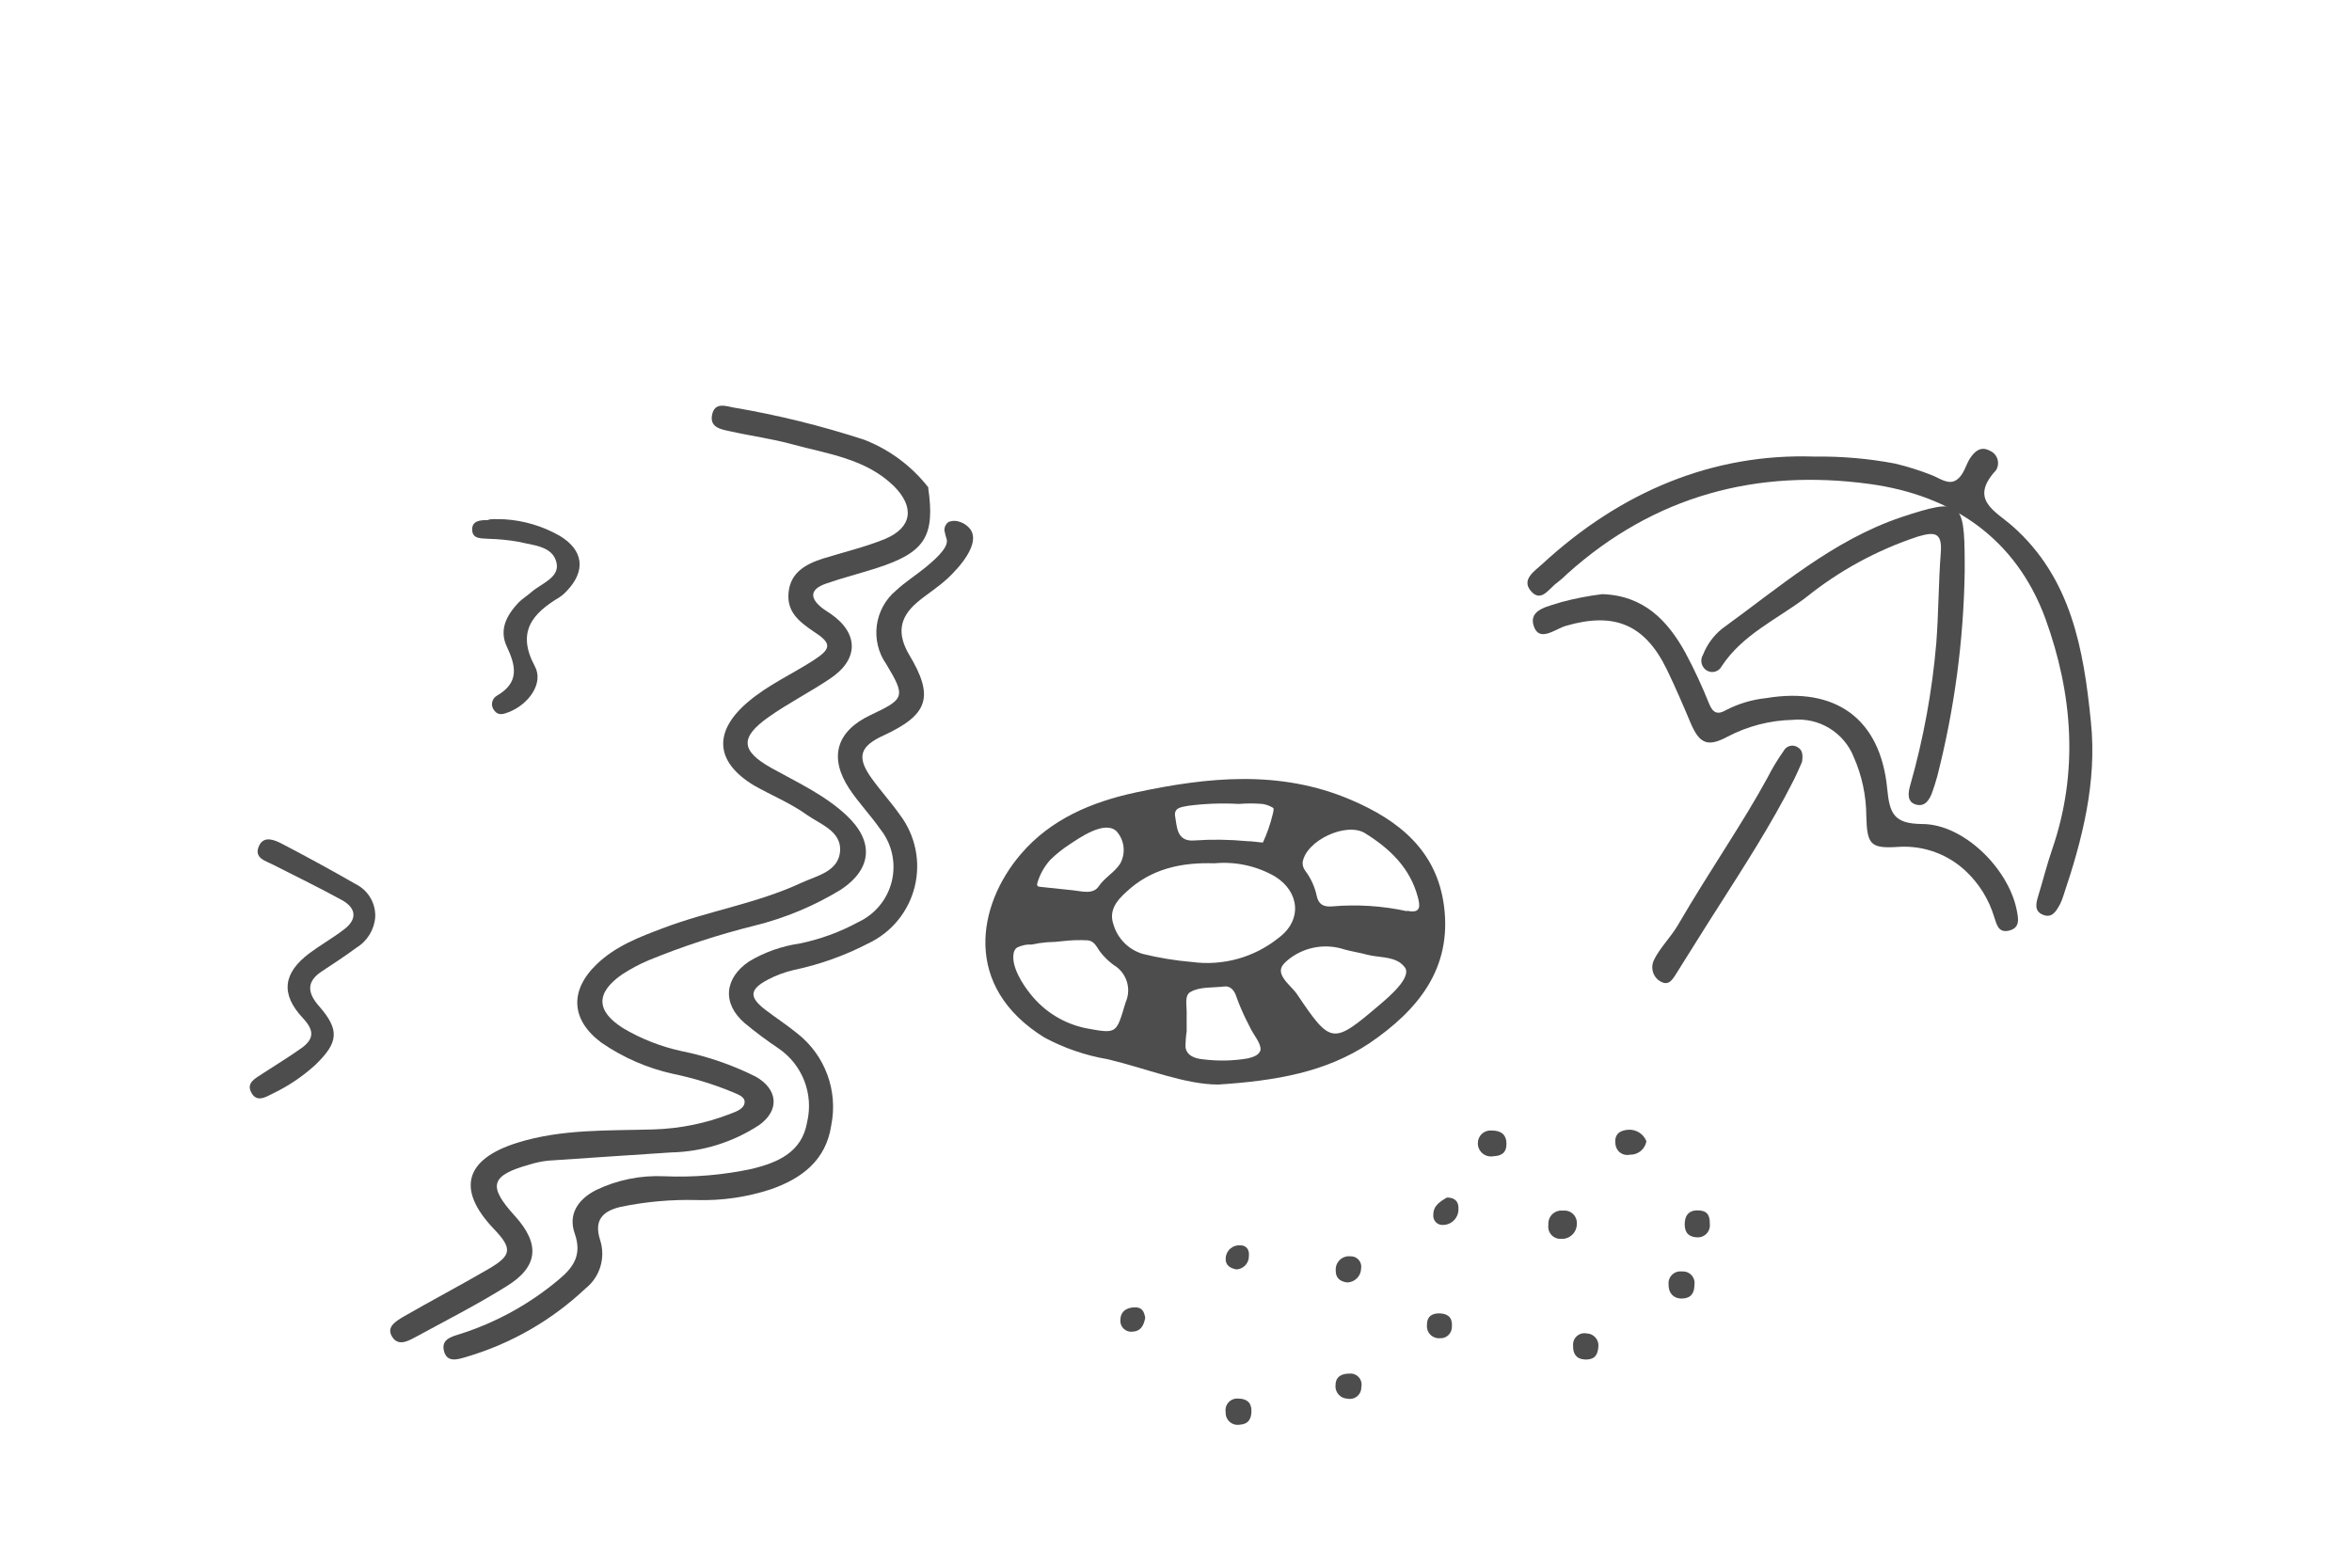
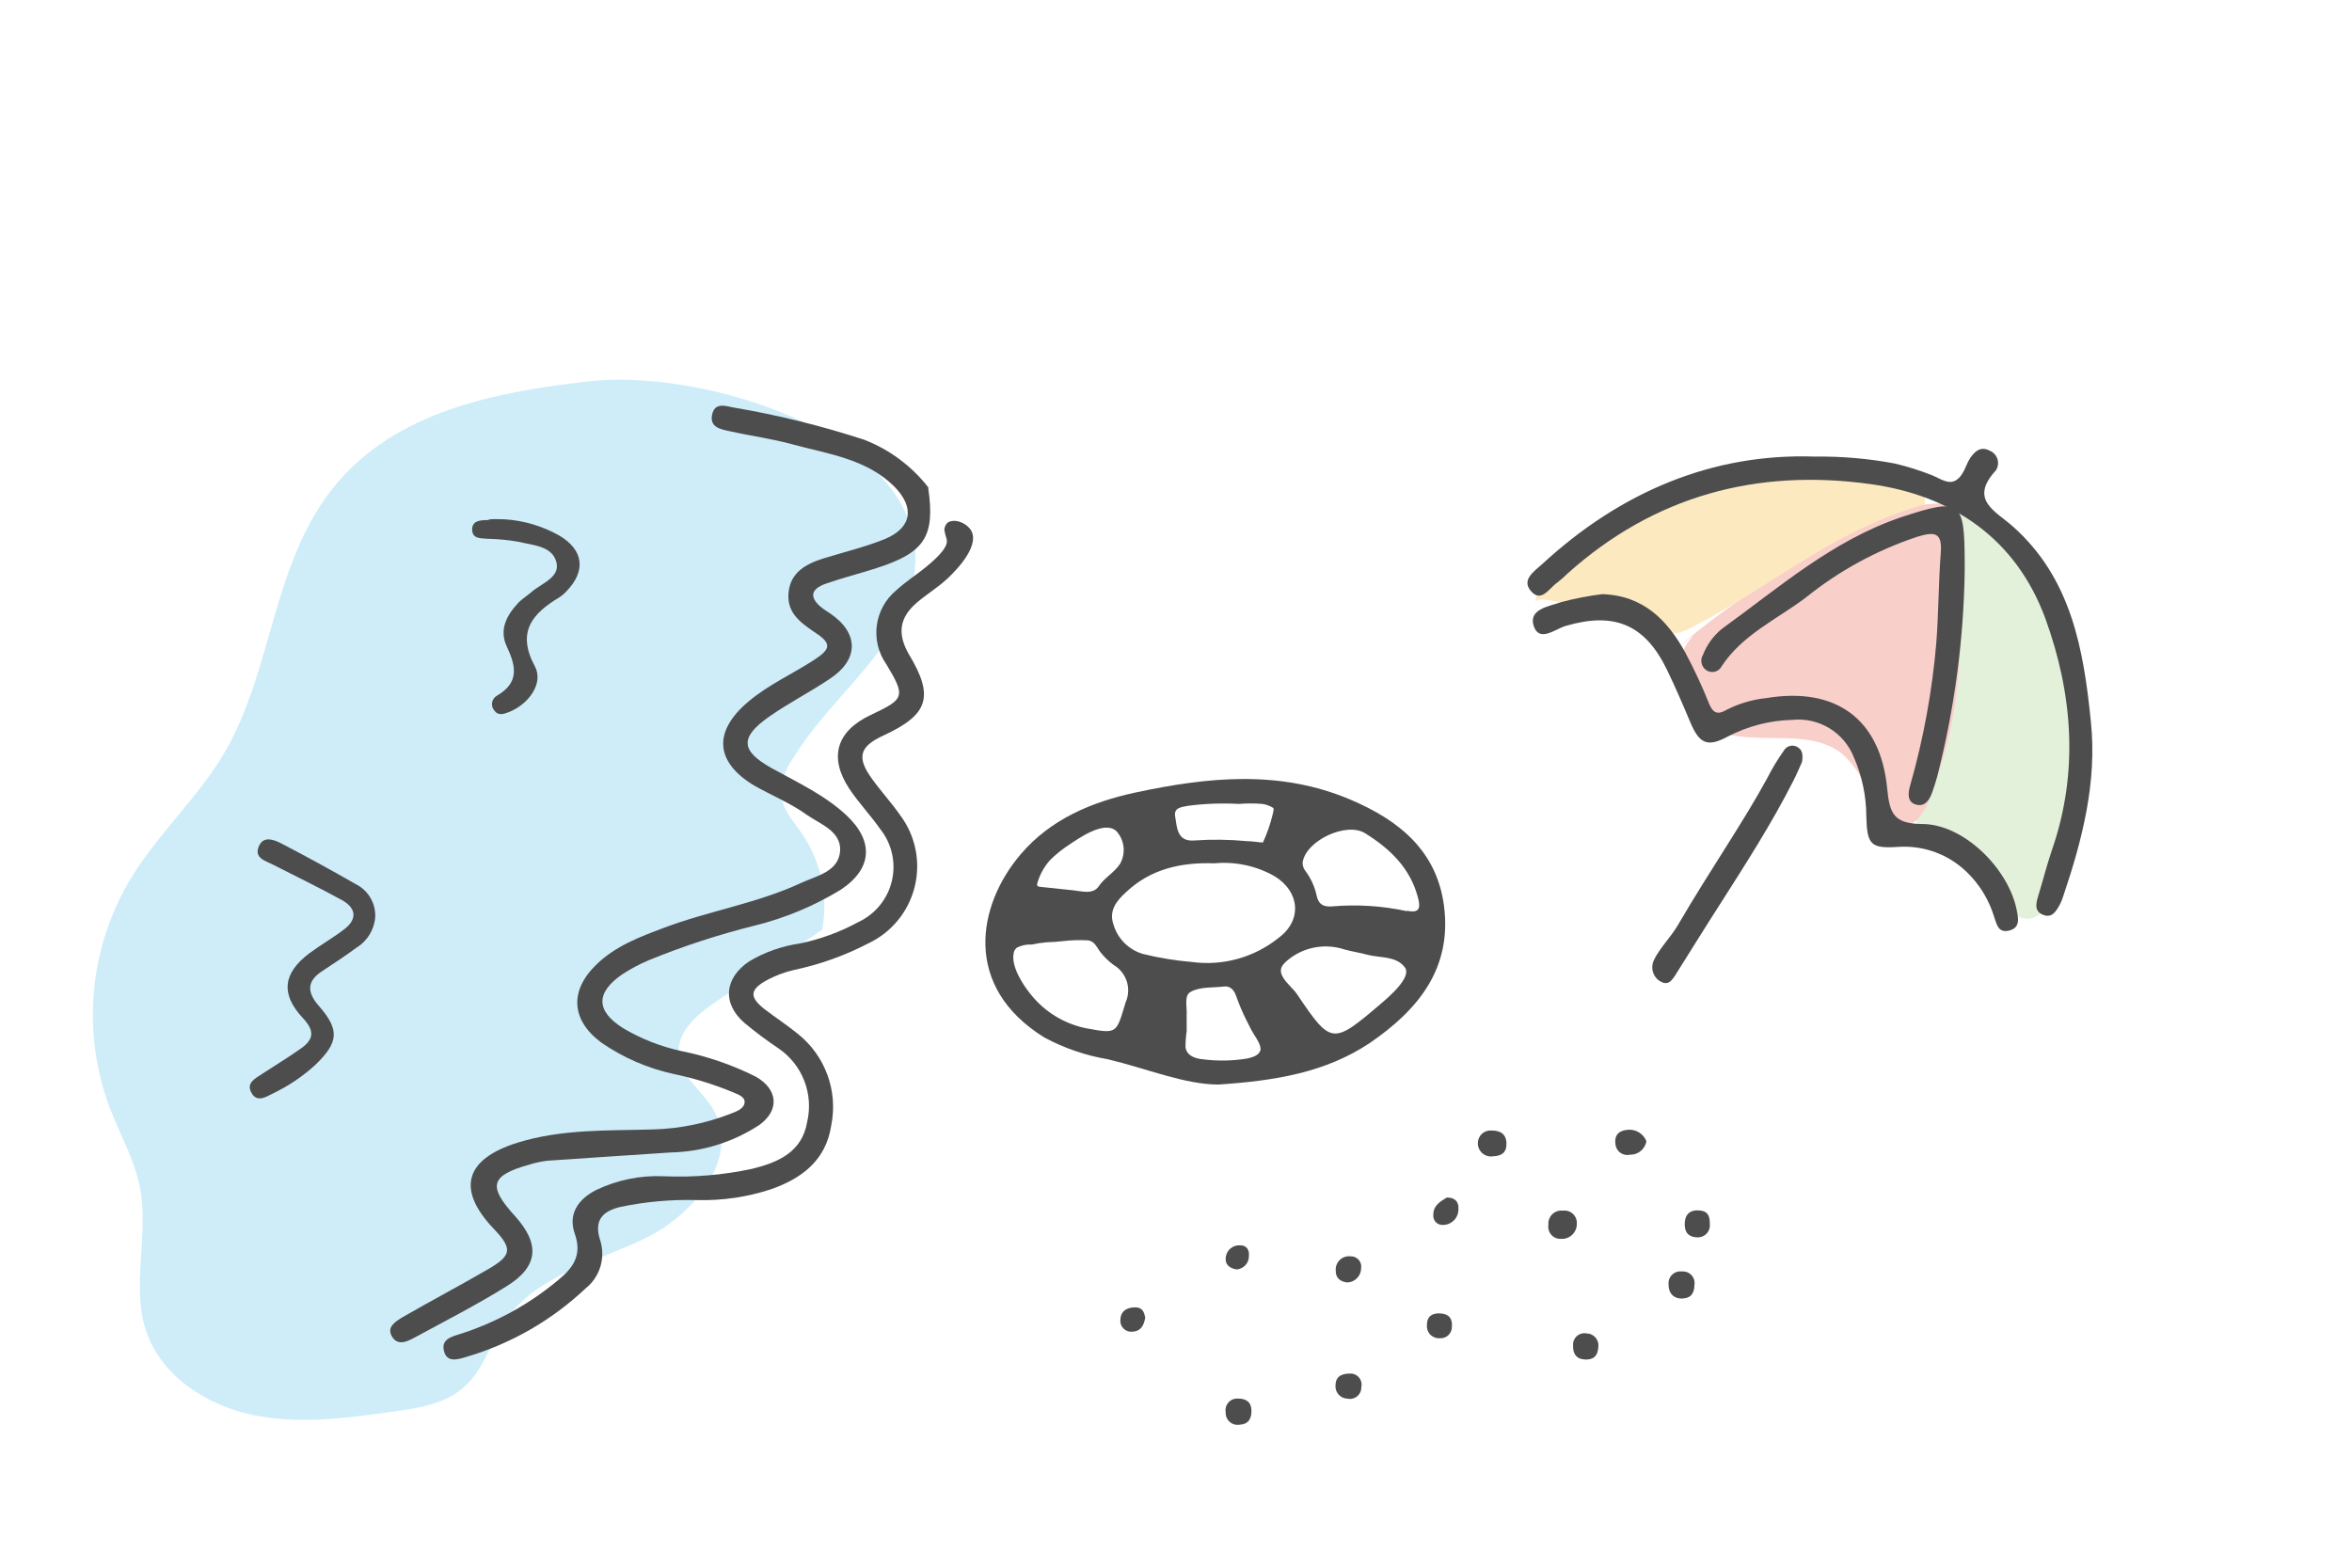
<svg xmlns="http://www.w3.org/2000/svg" viewBox="0 0 240 160">
  <defs>
-     <style>.cls-1{fill:#4d4d4d;}</style>
+     <style>.cls-1{opacity:0.3;}.cls-2{fill:#a1cf85;}.cls-3{fill:#ea5e4c;}.cls-4{fill:#f7b52c;}.cls-5{fill:#5cc4eb;}.cls-6{fill:#4d4d4d;}</style>
  </defs>
  <g id="レイヤー_1" data-name="レイヤー 1">
-     <path class="cls-1" d="M124.32,110.69c-3.42,0-7.29-1.63-11.27-2.58a21.11,21.11,0,0,1-6.48-2.22c-8.4-5.2-6.84-13.53-2.41-18.71,3.07-3.6,7.27-5.34,11.73-6.3,7.34-1.57,14.7-2.34,21.93.74,4.94,2.1,8.8,5.21,9.53,10.86.82,6.38-2.65,10.61-7.62,14C135.29,109.42,130.26,110.3,124.32,110.69Zm-.4-22.58c-3.35-.11-6.46.54-9,2.93-1,.9-1.79,1.91-1.3,3.32a4.43,4.43,0,0,0,3,3,32.15,32.15,0,0,0,5,.82,11.63,11.63,0,0,0,8.85-2.46c2.41-1.78,2.18-4.68-.37-6.27A10.45,10.45,0,0,0,123.92,88.11Zm-20.16,8.61a.9.9,0,0,0-.33.59c-.25,1.33.91,3.14,1.71,4.13a9.69,9.69,0,0,0,5.66,3.5c3.24.6,3.09.56,4.06-2.64a3,3,0,0,0-1.22-3.81,7,7,0,0,1-1.35-1.31c-.4-.52-.59-1.16-1.34-1.21a14.69,14.69,0,0,0-2.39.07,17,17,0,0,1-1.74.13,11.54,11.54,0,0,0-1.53.23A3,3,0,0,0,103.76,96.72Zm39.1,1.53c-.94-.64-2.27-.53-3.34-.81-.76-.21-1.55-.32-2.31-.53a6.09,6.09,0,0,0-5.57.89c-.77.6-1.26,1.08-.69,2,.39.63,1,1.08,1.42,1.7,3.46,5.13,3.62,5.13,8.47,1,.74-.64,3.34-2.78,2.48-3.81A2.22,2.22,0,0,0,142.86,98.25Zm.72-5.3c1.49.34,1.3-.59,1.11-1.34-.78-3-2.85-5-5.43-6.59-1.9-1.14-6,.76-6.34,3a1.31,1.31,0,0,0,.27.85,6.53,6.53,0,0,1,1.17,2.57c.19.88.71,1.13,1.54,1.07A25.52,25.52,0,0,1,143.58,93Zm-15,14.35a.59.59,0,0,0,.05-.23c0-.6-.64-1.39-.92-1.91-.39-.74-.76-1.49-1.09-2.26-.18-.43-.35-.86-.5-1.29s-.5-1-1.18-.93c-1.17.15-2.49,0-3.46.56-.63.34-.38,1.39-.39,2s0,1.34,0,2a11.28,11.28,0,0,0-.12,1.63c.11.89,1,1.17,1.75,1.24a15.48,15.48,0,0,0,4.56-.08C127.7,107.93,128.37,107.77,128.57,107.3ZM113.93,84.84l-.08-.07c-1.23-1-3.7.74-4.75,1.44a12.35,12.35,0,0,0-1.92,1.54,6,6,0,0,0-1.32,2.35.33.33,0,0,0,0,.29c0,.09.17.1.27.12l3.41.36c.86.09,2,.45,2.58-.42s1.6-1.4,2.18-2.3A2.86,2.86,0,0,0,113.93,84.84Zm14.88-2.79a15,15,0,0,0-2.41,0,27.82,27.82,0,0,0-5.16.19c-.73.14-1.5.19-1.32,1.13s.12,2.55,1.93,2.41a32.33,32.33,0,0,1,5.39.07c.54,0,1.09.11,1.63.14a15.62,15.62,0,0,0,1-2.89,2,2,0,0,0,.08-.43.23.23,0,0,0,0-.16.21.21,0,0,0-.11-.1A2.84,2.84,0,0,0,128.81,82.05Z" />
-     <path class="cls-1" d="M94.71,49.75c.73,5-.33,6.64-5.23,8.22-1.73.56-3.5,1-5.21,1.6s-1.63,1.54-.29,2.55c.25.19.53.35.79.53,2.89,2,2.87,4.69-.11,6.64-2,1.35-4.24,2.48-6.24,3.9-2.94,2.08-2.83,3.44.29,5.19,2.62,1.46,5.37,2.71,7.62,4.79,2.86,2.65,2.72,5.49-.56,7.65A31.38,31.38,0,0,1,77,94.47,78.84,78.84,0,0,0,66.2,98a17.24,17.24,0,0,0-2.72,1.45c-2.71,1.88-2.67,3.73.09,5.48a20.07,20.07,0,0,0,5.94,2.34,30.15,30.15,0,0,1,7.62,2.62c2.26,1.29,2.45,3.43.33,4.94a17.09,17.09,0,0,1-9,2.79c-4.18.29-8.37.54-12.55.84a10.1,10.1,0,0,0-1.86.39c-4,1.12-4.3,2.18-1.53,5.23,2.62,2.88,2.43,5.2-.85,7.21-3,1.87-6.21,3.51-9.34,5.21-.76.41-1.73.91-2.33-.09s.41-1.56,1.12-2c2.88-1.66,5.83-3.21,8.7-4.88,2.43-1.41,2.49-2.1.55-4.13-3.8-4-2.95-7.09,2.42-8.77,4.54-1.42,9.25-1.22,13.91-1.36a23.46,23.46,0,0,0,7.87-1.61c.59-.22,1.35-.5,1.41-1.14s-.81-.86-1.35-1.11a33.76,33.76,0,0,0-5.9-1.8,20.73,20.73,0,0,1-7.37-3.2c-3.1-2.31-3.27-5.31-.47-8,1.94-1.87,4.39-2.79,6.84-3.71,4.6-1.74,9.52-2.5,14-4.58,1.61-.75,3.86-1.15,4-3.3.09-2-2-2.68-3.39-3.65-1.66-1.2-3.63-2-5.39-3-4-2.41-4.19-5.52-.6-8.55,2-1.7,4.42-2.79,6.62-4.2,1.91-1.23,1.93-1.77,0-3-1.46-1-2.72-2-2.5-4S82.21,57.57,84,57c2.11-.65,4.29-1.17,6.33-2,2.78-1.18,3-3.27.88-5.39-2.89-2.82-6.78-3.28-10.42-4.28-2.06-.56-4.19-.84-6.28-1.31-.91-.2-2.11-.37-1.85-1.68s1.37-.91,2.18-.75a92.89,92.89,0,0,1,13.37,3.3,15.34,15.34,0,0,1,6.56,4.91Z" />
-     <path class="cls-1" d="M97.08,53.19a1.47,1.47,0,0,1,.59,0A2.24,2.24,0,0,1,99,54c1.11,1.5-1.2,4-2.27,5s-2.15,1.63-3.17,2.5c-1.82,1.57-2,3.21-.82,5.27,2.62,4.34,2,6.17-2.58,8.29-2.43,1.11-2.77,2.21-1.23,4.36.92,1.29,2,2.46,2.91,3.76a8.7,8.7,0,0,1-3.25,13.11A29.8,29.8,0,0,1,81,99a11.11,11.11,0,0,0-2.68,1c-1.87,1-1.9,1.79-.17,3.1,1.07.81,2.2,1.55,3.24,2.4a9.52,9.52,0,0,1,3.43,9.36c-.53,3.55-3,5.43-6.19,6.53a22.12,22.12,0,0,1-7.49,1.09,33.92,33.92,0,0,0-7.79.69c-1.82.42-2.78,1.33-2.11,3.4a4.53,4.53,0,0,1-1.5,4.94,30.12,30.12,0,0,1-12.23,7c-.82.24-1.89.58-2.2-.6s.67-1.46,1.54-1.73A29.58,29.58,0,0,0,57,130.61c1.52-1.25,2.41-2.54,1.65-4.7-.71-2,.35-3.53,2.19-4.46a14.47,14.47,0,0,1,6.91-1.4,35.46,35.46,0,0,0,9-.76c2.6-.64,5.09-1.68,5.61-4.77A7.11,7.11,0,0,0,79.44,107,41.08,41.08,0,0,1,76,104.43c-2.34-2-2.1-4.61.46-6.32a13.89,13.89,0,0,1,5.12-1.81,21.66,21.66,0,0,0,6-2.19,6.2,6.2,0,0,0,2.25-9.48c-1-1.43-2.22-2.7-3.18-4.15-2.1-3.2-1.29-5.86,2.18-7.5s3.62-1.85,1.61-5.19a5.61,5.61,0,0,1,1-7.53c.93-.86,2-1.54,3-2.35.65-.55,2.37-1.92,2.17-2.84a7.79,7.79,0,0,1-.24-.92,1,1,0,0,1,.4-.86A1.09,1.09,0,0,1,97.08,53.19Z" />
-     <path class="cls-1" d="M185.17,46.6a40.89,40.89,0,0,1,8.19.71,27.5,27.5,0,0,1,3.8,1.2c.75.29,1.64,1,2.44.5s1-1.61,1.44-2.26,1.06-1.26,2-.75a1.37,1.37,0,0,1,.63,2c-2.77,3-.08,4.14,1.69,5.7,6,5.31,7.26,12.57,8,20,.63,6.13-.88,12-2.8,17.69a5.67,5.67,0,0,1-.35.89c-.39.7-.81,1.5-1.8,1.06-.83-.37-.66-1.13-.44-1.86.49-1.59.89-3.21,1.43-4.78,2.74-7.94,2.09-15.9-.68-23.55-3-8.17-9.48-12.59-17.91-13.75-11.57-1.59-22,1.2-30.85,9.13a10.58,10.58,0,0,1-1.07.94c-.83.58-1.64,2.12-2.71.81-.94-1.15.42-2,1.19-2.71C165.41,50.15,174.81,46.24,185.17,46.6Z" />
-     <path class="cls-1" d="M163.49,60.64c4.22.13,6.68,2.68,8.5,6a51.39,51.39,0,0,1,2.4,5.16c.4,1,.9,1.17,1.76.66a11.46,11.46,0,0,1,4.07-1.21c7.07-1.18,11.66,2.09,12.35,9.23.25,2.57.68,3.59,3.57,3.62,4.22,0,8.76,4.51,9.63,8.7.17.85.43,1.87-.73,2.17s-1.3-.67-1.56-1.41A10.63,10.63,0,0,0,200.69,89a9.16,9.16,0,0,0-6.92-2.57c-2.9.2-3.26-.2-3.33-3.16a15.09,15.09,0,0,0-1.28-6,6.07,6.07,0,0,0-6.25-3.8,15,15,0,0,0-6.6,1.7c-2.07,1.12-2.9.74-3.81-1.41-.77-1.83-1.55-3.65-2.41-5.42-2.24-4.62-5.37-5.91-10.32-4.46-1.07.31-2.71,1.73-3.27,0s1.6-2,2.82-2.43A30.48,30.48,0,0,1,163.49,60.64Z" />
-     <path class="cls-1" d="M200.48,58.32a90,90,0,0,1-2.8,20.91c-.14.54-.32,1.06-.5,1.59-.28.8-.75,1.57-1.69,1.29s-.78-1.24-.56-2a76.62,76.62,0,0,0,2.65-14.47c.24-3.07.22-6.17.46-9.25.16-2.1-.67-2.12-2.36-1.62A36.36,36.36,0,0,0,184.25,61c-2.95,2.22-6.46,3.78-8.57,7a1.08,1.08,0,0,1-1.65.34,1.17,1.17,0,0,1-.25-1.52,6.43,6.43,0,0,1,1.95-2.66c5.82-4.21,11.27-9,18.26-11.37,6.08-2,6.47-1.75,6.49,4.59Z" />
-     <path class="cls-1" d="M38.29,93.57a4,4,0,0,1-1.9,3.14c-1.15.85-2.34,1.63-3.54,2.42-1.6,1.05-1.49,2.19-.31,3.54,2.15,2.45,2,3.73-.35,6a17.76,17.76,0,0,1-4.32,2.92c-.75.38-1.71,1-2.26-.15-.46-.94.45-1.38,1.11-1.82,1.32-.87,2.68-1.68,4-2.62s1.4-1.8.18-3.1c-2.31-2.47-2-4.6.67-6.61,1.14-.85,2.39-1.55,3.52-2.42,1.34-1,1.33-2.15-.19-3-2.29-1.26-4.65-2.4-7-3.6-.79-.42-2.08-.68-1.44-2,.51-1,1.57-.54,2.32-.15,2.53,1.32,5,2.67,7.51,4.11A3.59,3.59,0,0,1,38.29,93.57Z" />
-     <path class="cls-1" d="M183.88,77.76c-.22.49-.52,1.22-.88,1.92-2.25,4.44-4.95,8.62-7.62,12.81-1.43,2.22-2.81,4.47-4.22,6.7-.52.83-.92,1.63-2,.79a1.69,1.69,0,0,1-.39-2c.56-1.18,1.74-2.36,2.43-3.54,3.46-5.92,6.56-10.3,9.17-15.09A20.8,20.8,0,0,1,182,76.65a1,1,0,0,1,1.45-.38C183.9,76.54,184,77,183.88,77.76Z" />
-     <path class="cls-1" d="M51.48,53a13,13,0,0,1,5.59,1.66c2.49,1.47,2.74,3.6.75,5.67a3.87,3.87,0,0,1-.72.62c-2.77,1.66-4.42,3.53-2.52,7.06.92,1.71-.62,3.86-2.64,4.66-.55.22-1.1.4-1.5-.15A1,1,0,0,1,50.71,71C53,69.67,52.66,68,51.72,66c-.83-1.75,0-3.23,1.19-4.5.38-.39.87-.68,1.29-1.05,1-.89,2.93-1.49,2.59-3-.37-1.74-2.41-1.79-3.91-2.16a20.6,20.6,0,0,0-3.06-.3c-.69-.06-1.61.05-1.64-.91s.86-1,1.58-1C50.16,52.92,50.55,53,51.48,53Z" />
-     <path class="cls-1" d="M116.86,134.48c-.13.79-.46,1.39-1.27,1.43a1.11,1.11,0,0,1-1.27-1.13c0-.9.57-1.31,1.41-1.35S116.74,133.88,116.86,134.48Z" />
-     <path class="cls-1" d="M160.9,124.9a1.52,1.52,0,0,1-1.62,1.54A1.24,1.24,0,0,1,158,125a1.33,1.33,0,0,1,1.49-1.44A1.26,1.26,0,0,1,160.9,124.9Z" />
-     <path class="cls-1" d="M137.49,130.89c-.74-.08-1.2-.46-1.19-1.2a1.36,1.36,0,0,1,1.5-1.47,1.06,1.06,0,0,1,1.09,1.24A1.46,1.46,0,0,1,137.49,130.89Z" />
-     <path class="cls-1" d="M147.64,122.22c.9,0,1.21.5,1.18,1.13a1.59,1.59,0,0,1-1.56,1.67.94.94,0,0,1-1-1.08C146.26,123,147.05,122.58,147.64,122.22Z" />
-     <path class="cls-1" d="M126.18,129.56c-.66-.11-1.16-.45-1.11-1.13a1.38,1.38,0,0,1,1.5-1.33c.64,0,.93.48.87,1.08A1.35,1.35,0,0,1,126.18,129.56Z" />
-     <path class="cls-1" d="M152.19,115.38c.92,0,1.52.36,1.53,1.34s-.55,1.25-1.35,1.29a1.34,1.34,0,0,1-1.57-1.35A1.29,1.29,0,0,1,152.19,115.38Z" />
-     <path class="cls-1" d="M172.9,131.14c0,.83-.35,1.36-1.24,1.39s-1.43-.57-1.4-1.48a1.21,1.21,0,0,1,1.38-1.28A1.18,1.18,0,0,1,172.9,131.14Z" />
-     <path class="cls-1" d="M127.7,144c0,.84-.34,1.37-1.23,1.41a1.22,1.22,0,0,1-1.4-1.27,1.19,1.19,0,0,1,1.26-1.4C127.17,142.74,127.7,143.1,127.7,144Z" />
-     <path class="cls-1" d="M168,116.47a1.65,1.65,0,0,1-1.68,1.38,1.21,1.21,0,0,1-1.48-1.11c-.13-1,.47-1.4,1.37-1.44A1.86,1.86,0,0,1,168,116.47Z" />
-     <path class="cls-1" d="M173.3,126.29c-.86,0-1.36-.37-1.39-1.24s.32-1.52,1.31-1.52,1.26.51,1.25,1.34A1.24,1.24,0,0,1,173.3,126.29Z" />
-     <path class="cls-1" d="M163.1,137.46c-.07,1-.55,1.34-1.41,1.29s-1.2-.61-1.17-1.43a1.16,1.16,0,0,1,1.38-1.23A1.23,1.23,0,0,1,163.1,137.46Z" />
-     <path class="cls-1" d="M137.73,140.19a1.13,1.13,0,0,1,1.18,1.38,1.17,1.17,0,0,1-1.41,1.18,1.26,1.26,0,0,1-1.22-1.42C136.31,140.42,137,140.19,137.73,140.19Z" />
-     <path class="cls-1" d="M147,134.05c.88.06,1.23.55,1.15,1.4a1.15,1.15,0,0,1-1.25,1.13,1.22,1.22,0,0,1-1.29-1.35C145.6,134.31,146.18,134,147,134.05Z" />
+     <g class="cls-1">
+       <path class="cls-2" d="M201,87.69c-1.31-.78-3.33-.6-4.43-1.51-1.44-1.2-1.08-3.94-.59-5.47a60.84,60.84,0,0,0,2.56-24.16c-.14-1.49-.28-3.17.69-4.31a1,1,0,0,1,.46-.31,1,1,0,0,1,.59.14l2.59,1.22a11.5,11.5,0,0,1,2.52,1.46A9.57,9.57,0,0,1,207.28,57c4.91,7.55,6.17,17.05,5.07,26-.4,3.24-1.14,6.55-3.07,9.17-.66.9-1.65,1.77-2.75,1.57s-1.64-1.23-2.15-2.14A10,10,0,0,0,201,87.69Z" />
+       <path class="cls-3" d="M171.14,66.11A97.06,97.06,0,0,1,190,53.77c2.52-1.25,5.2-2.42,8-2.38a1.9,1.9,0,0,1,1.24.35,2.06,2.06,0,0,1,.5,1.46,89.59,89.59,0,0,1-.06,17.33,42.88,42.88,0,0,1-1.86,8.31c-.73,2.17-1.44,5.71-4.28,5.61-1.79-.07-2.24-1.9-2.8-3.23a10.14,10.14,0,0,0-2.78-4.3c-3.81-3-9.94-.28-14-2.93a6,6,0,0,1,.33-10.3" />
+       <path class="cls-4" d="M156.63,61.5a6.84,6.84,0,0,1,1.44-3.07c3.52-4.73,9.07-7.63,14.79-9.06s11.68-1.53,17.57-1.62a9.21,9.21,0,0,1,4,.53,3.17,3.17,0,0,1,2,3.18c-9.12,2.65-14.32,7.39-22.07,11.64-3.43,1.89-2.89,1.68-6.76,1.29C167,64.33,156.82,60,156.63,61.5Z" />
+       <path class="cls-5" d="M90.44,65.39c-2.86,4.22-6.85,7.61-9.51,12a6.09,6.09,0,0,0-1.17,4.05c.24,1.35,1.24,2.41,2,3.53a13.17,13.17,0,0,1,2.14,9.92l-10.66,7.22c-1.93,1.31-4.09,3-4,5.37s2.44,3.81,3.59,5.83c2.74,4.83-2,10.66-7,13.08s-11,3.72-14.19,8.29c-1.53,2.21-2.22,5-4.21,6.82s-4.72,2.21-7.33,2.57c-4.77.67-9.66,1.33-14.37.33s-9.31-4-10.83-8.58.3-9.76-.61-14.56c-.55-2.91-2.08-5.53-3.13-8.29A27,27,0,0,1,13.32,89.7c2.74-4.55,6.81-8.2,9.52-12.77,5-8.48,4.9-19.39,11.2-27.2S50.67,40,60,38.93C73.94,37.28,102.72,47.28,90.44,65.39Z" />
+     </g>
+     <path class="cls-6" d="M124.32,110.69c-3.42,0-7.29-1.63-11.27-2.58a21.11,21.11,0,0,1-6.48-2.22c-8.4-5.2-6.84-13.53-2.41-18.71,3.07-3.6,7.27-5.34,11.73-6.3,7.34-1.57,14.7-2.34,21.93.74,4.94,2.1,8.8,5.21,9.53,10.86.82,6.38-2.65,10.61-7.62,14C135.29,109.42,130.26,110.3,124.32,110.69Zm-.4-22.58c-3.35-.11-6.46.54-9,2.93-1,.9-1.79,1.91-1.3,3.32a4.43,4.43,0,0,0,3,3,32.15,32.15,0,0,0,5,.82,11.63,11.63,0,0,0,8.85-2.46c2.41-1.78,2.18-4.68-.37-6.27A10.45,10.45,0,0,0,123.92,88.11Zm-20.16,8.61a.9.9,0,0,0-.33.59c-.25,1.33.91,3.14,1.71,4.13a9.69,9.69,0,0,0,5.66,3.5c3.24.6,3.09.56,4.06-2.64a3,3,0,0,0-1.22-3.81,7,7,0,0,1-1.35-1.31c-.4-.52-.59-1.16-1.34-1.21a14.69,14.69,0,0,0-2.39.07,17,17,0,0,1-1.74.13,11.54,11.54,0,0,0-1.53.23A3,3,0,0,0,103.76,96.72Zm39.1,1.53c-.94-.64-2.27-.53-3.34-.81-.76-.21-1.55-.32-2.31-.53a6.09,6.09,0,0,0-5.57.89c-.77.6-1.26,1.08-.69,2,.39.63,1,1.08,1.42,1.7,3.46,5.13,3.62,5.13,8.47,1,.74-.64,3.34-2.78,2.48-3.81A2.22,2.22,0,0,0,142.86,98.25Zm.72-5.3c1.49.34,1.3-.59,1.11-1.34-.78-3-2.85-5-5.43-6.59-1.9-1.14-6,.76-6.34,3a1.31,1.31,0,0,0,.27.85,6.53,6.53,0,0,1,1.17,2.57c.19.88.71,1.13,1.54,1.07A25.52,25.52,0,0,1,143.58,93Zm-15,14.35a.59.59,0,0,0,.05-.23c0-.6-.64-1.39-.92-1.91-.39-.74-.76-1.49-1.09-2.26-.18-.43-.35-.86-.5-1.29s-.5-1-1.18-.93c-1.17.15-2.49,0-3.46.56-.63.34-.38,1.39-.39,2s0,1.34,0,2a11.28,11.28,0,0,0-.12,1.63c.11.89,1,1.17,1.75,1.24a15.48,15.48,0,0,0,4.56-.08C127.7,107.93,128.37,107.77,128.57,107.3ZM113.93,84.84l-.08-.07c-1.23-1-3.7.74-4.75,1.44a12.35,12.35,0,0,0-1.92,1.54,6,6,0,0,0-1.32,2.35.33.33,0,0,0,0,.29c0,.09.17.1.27.12l3.41.36c.86.09,2,.45,2.58-.42s1.6-1.4,2.18-2.3A2.86,2.86,0,0,0,113.93,84.84Zm14.88-2.79a15,15,0,0,0-2.41,0,27.82,27.82,0,0,0-5.16.19c-.73.14-1.5.19-1.32,1.13s.12,2.55,1.93,2.41a32.33,32.33,0,0,1,5.39.07c.54,0,1.09.11,1.63.14a15.62,15.62,0,0,0,1-2.89,2,2,0,0,0,.08-.43.23.23,0,0,0,0-.16.21.21,0,0,0-.11-.1A2.84,2.84,0,0,0,128.81,82.05Z" />
+     <path class="cls-6" d="M94.71,49.75c.73,5-.33,6.64-5.23,8.22-1.73.56-3.5,1-5.21,1.6s-1.63,1.54-.29,2.55c.25.19.53.35.79.53,2.89,2,2.87,4.69-.11,6.64-2,1.35-4.24,2.48-6.24,3.9-2.94,2.08-2.83,3.44.29,5.19,2.62,1.46,5.37,2.71,7.62,4.79,2.86,2.65,2.72,5.49-.56,7.65A31.38,31.38,0,0,1,77,94.47,78.84,78.84,0,0,0,66.2,98a17.24,17.24,0,0,0-2.72,1.45c-2.71,1.88-2.67,3.73.09,5.48a20.07,20.07,0,0,0,5.94,2.34,30.15,30.15,0,0,1,7.62,2.62c2.26,1.29,2.45,3.43.33,4.94a17.09,17.09,0,0,1-9,2.79c-4.18.29-8.37.54-12.55.84a10.1,10.1,0,0,0-1.86.39c-4,1.12-4.3,2.18-1.53,5.23,2.62,2.88,2.43,5.2-.85,7.21-3,1.87-6.21,3.51-9.34,5.21-.76.41-1.73.91-2.33-.09s.41-1.56,1.12-2c2.88-1.66,5.83-3.21,8.7-4.88,2.43-1.41,2.49-2.1.55-4.13-3.8-4-2.95-7.09,2.42-8.77,4.54-1.42,9.25-1.22,13.91-1.36a23.46,23.46,0,0,0,7.87-1.61c.59-.22,1.35-.5,1.41-1.14s-.81-.86-1.35-1.11a33.76,33.76,0,0,0-5.9-1.8,20.73,20.73,0,0,1-7.37-3.2c-3.1-2.31-3.27-5.31-.47-8,1.94-1.87,4.39-2.79,6.84-3.71,4.6-1.74,9.52-2.5,14-4.58,1.61-.75,3.86-1.15,4-3.3.09-2-2-2.68-3.39-3.65-1.66-1.2-3.63-2-5.39-3-4-2.41-4.19-5.52-.6-8.55,2-1.7,4.42-2.79,6.62-4.2,1.91-1.23,1.93-1.77,0-3-1.46-1-2.72-2-2.5-4S82.21,57.57,84,57c2.11-.65,4.29-1.17,6.33-2,2.78-1.18,3-3.27.88-5.39-2.89-2.82-6.78-3.28-10.42-4.28-2.06-.56-4.19-.84-6.28-1.31-.91-.2-2.11-.37-1.85-1.68s1.37-.91,2.18-.75a92.89,92.89,0,0,1,13.37,3.3,15.34,15.34,0,0,1,6.56,4.91Z" />
+     <path class="cls-6" d="M97.08,53.19a1.47,1.47,0,0,1,.59,0A2.24,2.24,0,0,1,99,54c1.11,1.5-1.2,4-2.27,5s-2.15,1.63-3.17,2.5c-1.82,1.57-2,3.21-.82,5.27,2.62,4.34,2,6.17-2.58,8.29-2.43,1.11-2.77,2.21-1.23,4.36.92,1.29,2,2.46,2.91,3.76a8.7,8.7,0,0,1-3.25,13.11A29.8,29.8,0,0,1,81,99a11.11,11.11,0,0,0-2.68,1c-1.87,1-1.9,1.79-.17,3.1,1.07.81,2.2,1.55,3.24,2.4a9.52,9.52,0,0,1,3.43,9.36c-.53,3.55-3,5.43-6.19,6.53a22.12,22.12,0,0,1-7.49,1.09,33.92,33.92,0,0,0-7.79.69c-1.82.42-2.78,1.33-2.11,3.4a4.53,4.53,0,0,1-1.5,4.94,30.12,30.12,0,0,1-12.23,7c-.82.24-1.89.58-2.2-.6s.67-1.46,1.54-1.73A29.58,29.58,0,0,0,57,130.61c1.52-1.25,2.41-2.54,1.65-4.7-.71-2,.35-3.53,2.19-4.46a14.47,14.47,0,0,1,6.91-1.4,35.46,35.46,0,0,0,9-.76c2.6-.64,5.09-1.68,5.61-4.77A7.11,7.11,0,0,0,79.44,107,41.08,41.08,0,0,1,76,104.43c-2.34-2-2.1-4.61.46-6.32a13.89,13.89,0,0,1,5.12-1.81,21.66,21.66,0,0,0,6-2.19,6.2,6.2,0,0,0,2.25-9.48c-1-1.43-2.22-2.7-3.18-4.15-2.1-3.2-1.29-5.86,2.18-7.5s3.62-1.85,1.61-5.19a5.61,5.61,0,0,1,1-7.53c.93-.86,2-1.54,3-2.35.65-.55,2.37-1.92,2.17-2.84a7.79,7.79,0,0,1-.24-.92,1,1,0,0,1,.4-.86A1.09,1.09,0,0,1,97.08,53.19Z" />
+     <path class="cls-6" d="M185.17,46.6a40.89,40.89,0,0,1,8.19.71,27.5,27.5,0,0,1,3.8,1.2c.75.29,1.64,1,2.44.5s1-1.61,1.44-2.26,1.06-1.26,2-.75a1.37,1.37,0,0,1,.63,2c-2.77,3-.08,4.14,1.69,5.7,6,5.31,7.26,12.57,8,20,.63,6.13-.88,12-2.8,17.69a5.67,5.67,0,0,1-.35.89c-.39.7-.81,1.5-1.8,1.06-.83-.37-.66-1.13-.44-1.86.49-1.59.89-3.21,1.43-4.78,2.74-7.94,2.09-15.9-.68-23.55-3-8.17-9.48-12.59-17.91-13.75-11.57-1.59-22,1.2-30.85,9.13a10.58,10.58,0,0,1-1.07.94c-.83.58-1.64,2.12-2.71.81-.94-1.15.42-2,1.19-2.71C165.41,50.15,174.81,46.24,185.17,46.6Z" />
+     <path class="cls-6" d="M163.49,60.64c4.22.13,6.68,2.68,8.5,6a51.39,51.39,0,0,1,2.4,5.16c.4,1,.9,1.17,1.76.66a11.46,11.46,0,0,1,4.07-1.21c7.07-1.18,11.66,2.09,12.35,9.23.25,2.57.68,3.59,3.57,3.62,4.22,0,8.76,4.51,9.63,8.7.17.85.43,1.87-.73,2.17s-1.3-.67-1.56-1.41A10.63,10.63,0,0,0,200.69,89a9.16,9.16,0,0,0-6.92-2.57c-2.9.2-3.26-.2-3.33-3.16a15.09,15.09,0,0,0-1.28-6,6.07,6.07,0,0,0-6.25-3.8,15,15,0,0,0-6.6,1.7c-2.07,1.12-2.9.74-3.81-1.41-.77-1.83-1.55-3.65-2.41-5.42-2.24-4.62-5.37-5.91-10.32-4.46-1.07.31-2.71,1.73-3.27,0s1.6-2,2.82-2.43A30.48,30.48,0,0,1,163.49,60.64Z" />
+     <path class="cls-6" d="M200.48,58.32a90,90,0,0,1-2.8,20.91c-.14.54-.32,1.06-.5,1.59-.28.8-.75,1.57-1.69,1.29s-.78-1.24-.56-2a76.62,76.62,0,0,0,2.65-14.47c.24-3.07.22-6.17.46-9.25.16-2.1-.67-2.12-2.36-1.62A36.36,36.36,0,0,0,184.25,61c-2.95,2.22-6.46,3.78-8.57,7a1.08,1.08,0,0,1-1.65.34,1.17,1.17,0,0,1-.25-1.52,6.43,6.43,0,0,1,1.95-2.66c5.82-4.21,11.27-9,18.26-11.37,6.08-2,6.47-1.75,6.49,4.59Z" />
+     <path class="cls-6" d="M38.29,93.57a4,4,0,0,1-1.9,3.14c-1.15.85-2.34,1.63-3.54,2.42-1.6,1.05-1.49,2.19-.31,3.54,2.15,2.45,2,3.73-.35,6a17.76,17.76,0,0,1-4.32,2.92c-.75.38-1.71,1-2.26-.15-.46-.94.45-1.38,1.11-1.82,1.32-.87,2.68-1.68,4-2.62s1.4-1.8.18-3.1c-2.31-2.47-2-4.6.67-6.61,1.14-.85,2.39-1.55,3.52-2.42,1.34-1,1.33-2.15-.19-3-2.29-1.26-4.65-2.4-7-3.6-.79-.42-2.08-.68-1.44-2,.51-1,1.57-.54,2.32-.15,2.53,1.32,5,2.67,7.51,4.11A3.59,3.59,0,0,1,38.29,93.57Z" />
+     <path class="cls-6" d="M183.88,77.76c-.22.49-.52,1.22-.88,1.92-2.25,4.44-4.95,8.62-7.62,12.81-1.43,2.22-2.81,4.47-4.22,6.7-.52.83-.92,1.63-2,.79a1.69,1.69,0,0,1-.39-2c.56-1.18,1.74-2.36,2.43-3.54,3.46-5.92,6.56-10.3,9.17-15.09A20.8,20.8,0,0,1,182,76.65a1,1,0,0,1,1.45-.38C183.9,76.54,184,77,183.88,77.76Z" />
+     <path class="cls-6" d="M51.48,53a13,13,0,0,1,5.59,1.66c2.49,1.47,2.74,3.6.75,5.67a3.87,3.87,0,0,1-.72.62c-2.77,1.66-4.42,3.53-2.52,7.06.92,1.71-.62,3.86-2.64,4.66-.55.22-1.1.4-1.5-.15A1,1,0,0,1,50.71,71C53,69.67,52.66,68,51.72,66c-.83-1.75,0-3.23,1.19-4.5.38-.39.87-.68,1.29-1.05,1-.89,2.93-1.49,2.59-3-.37-1.74-2.41-1.79-3.91-2.16a20.6,20.6,0,0,0-3.06-.3c-.69-.06-1.61.05-1.64-.91s.86-1,1.58-1C50.16,52.92,50.55,53,51.48,53Z" />
+     <path class="cls-6" d="M116.86,134.48c-.13.79-.46,1.39-1.27,1.43a1.11,1.11,0,0,1-1.27-1.13c0-.9.57-1.31,1.41-1.35S116.74,133.88,116.86,134.48Z" />
+     <path class="cls-6" d="M160.9,124.9a1.52,1.52,0,0,1-1.62,1.54A1.24,1.24,0,0,1,158,125a1.33,1.33,0,0,1,1.49-1.44A1.26,1.26,0,0,1,160.9,124.9Z" />
+     <path class="cls-6" d="M137.49,130.89c-.74-.08-1.2-.46-1.19-1.2a1.36,1.36,0,0,1,1.5-1.47,1.06,1.06,0,0,1,1.09,1.24A1.46,1.46,0,0,1,137.49,130.89Z" />
+     <path class="cls-6" d="M147.64,122.22c.9,0,1.21.5,1.18,1.13a1.59,1.59,0,0,1-1.56,1.67.94.94,0,0,1-1-1.08C146.26,123,147.05,122.58,147.64,122.22Z" />
+     <path class="cls-6" d="M126.18,129.56c-.66-.11-1.16-.45-1.11-1.13a1.38,1.38,0,0,1,1.5-1.33c.64,0,.93.48.87,1.08A1.35,1.35,0,0,1,126.18,129.56Z" />
+     <path class="cls-6" d="M152.19,115.38c.92,0,1.52.36,1.53,1.34s-.55,1.25-1.35,1.29a1.34,1.34,0,0,1-1.57-1.35A1.29,1.29,0,0,1,152.19,115.38Z" />
+     <path class="cls-6" d="M172.9,131.14c0,.83-.35,1.36-1.24,1.39s-1.43-.57-1.4-1.48a1.21,1.21,0,0,1,1.38-1.28A1.18,1.18,0,0,1,172.9,131.14Z" />
+     <path class="cls-6" d="M127.7,144c0,.84-.34,1.37-1.23,1.41a1.22,1.22,0,0,1-1.4-1.27,1.19,1.19,0,0,1,1.26-1.4C127.17,142.74,127.7,143.1,127.7,144Z" />
+     <path class="cls-6" d="M168,116.47a1.65,1.65,0,0,1-1.68,1.38,1.21,1.21,0,0,1-1.48-1.11c-.13-1,.47-1.4,1.37-1.44A1.86,1.86,0,0,1,168,116.47Z" />
+     <path class="cls-6" d="M173.3,126.29c-.86,0-1.36-.37-1.39-1.24s.32-1.52,1.31-1.52,1.26.51,1.25,1.34A1.24,1.24,0,0,1,173.3,126.29Z" />
+     <path class="cls-6" d="M163.1,137.46c-.07,1-.55,1.34-1.41,1.29s-1.2-.61-1.17-1.43a1.16,1.16,0,0,1,1.38-1.23A1.23,1.23,0,0,1,163.1,137.46Z" />
+     <path class="cls-6" d="M137.73,140.19a1.13,1.13,0,0,1,1.18,1.38,1.17,1.17,0,0,1-1.41,1.18,1.26,1.26,0,0,1-1.22-1.42C136.31,140.42,137,140.19,137.73,140.19Z" />
+     <path class="cls-6" d="M147,134.05c.88.06,1.23.55,1.15,1.4a1.15,1.15,0,0,1-1.25,1.13,1.22,1.22,0,0,1-1.29-1.35C145.6,134.31,146.18,134,147,134.05Z" />
  </g>
</svg>
